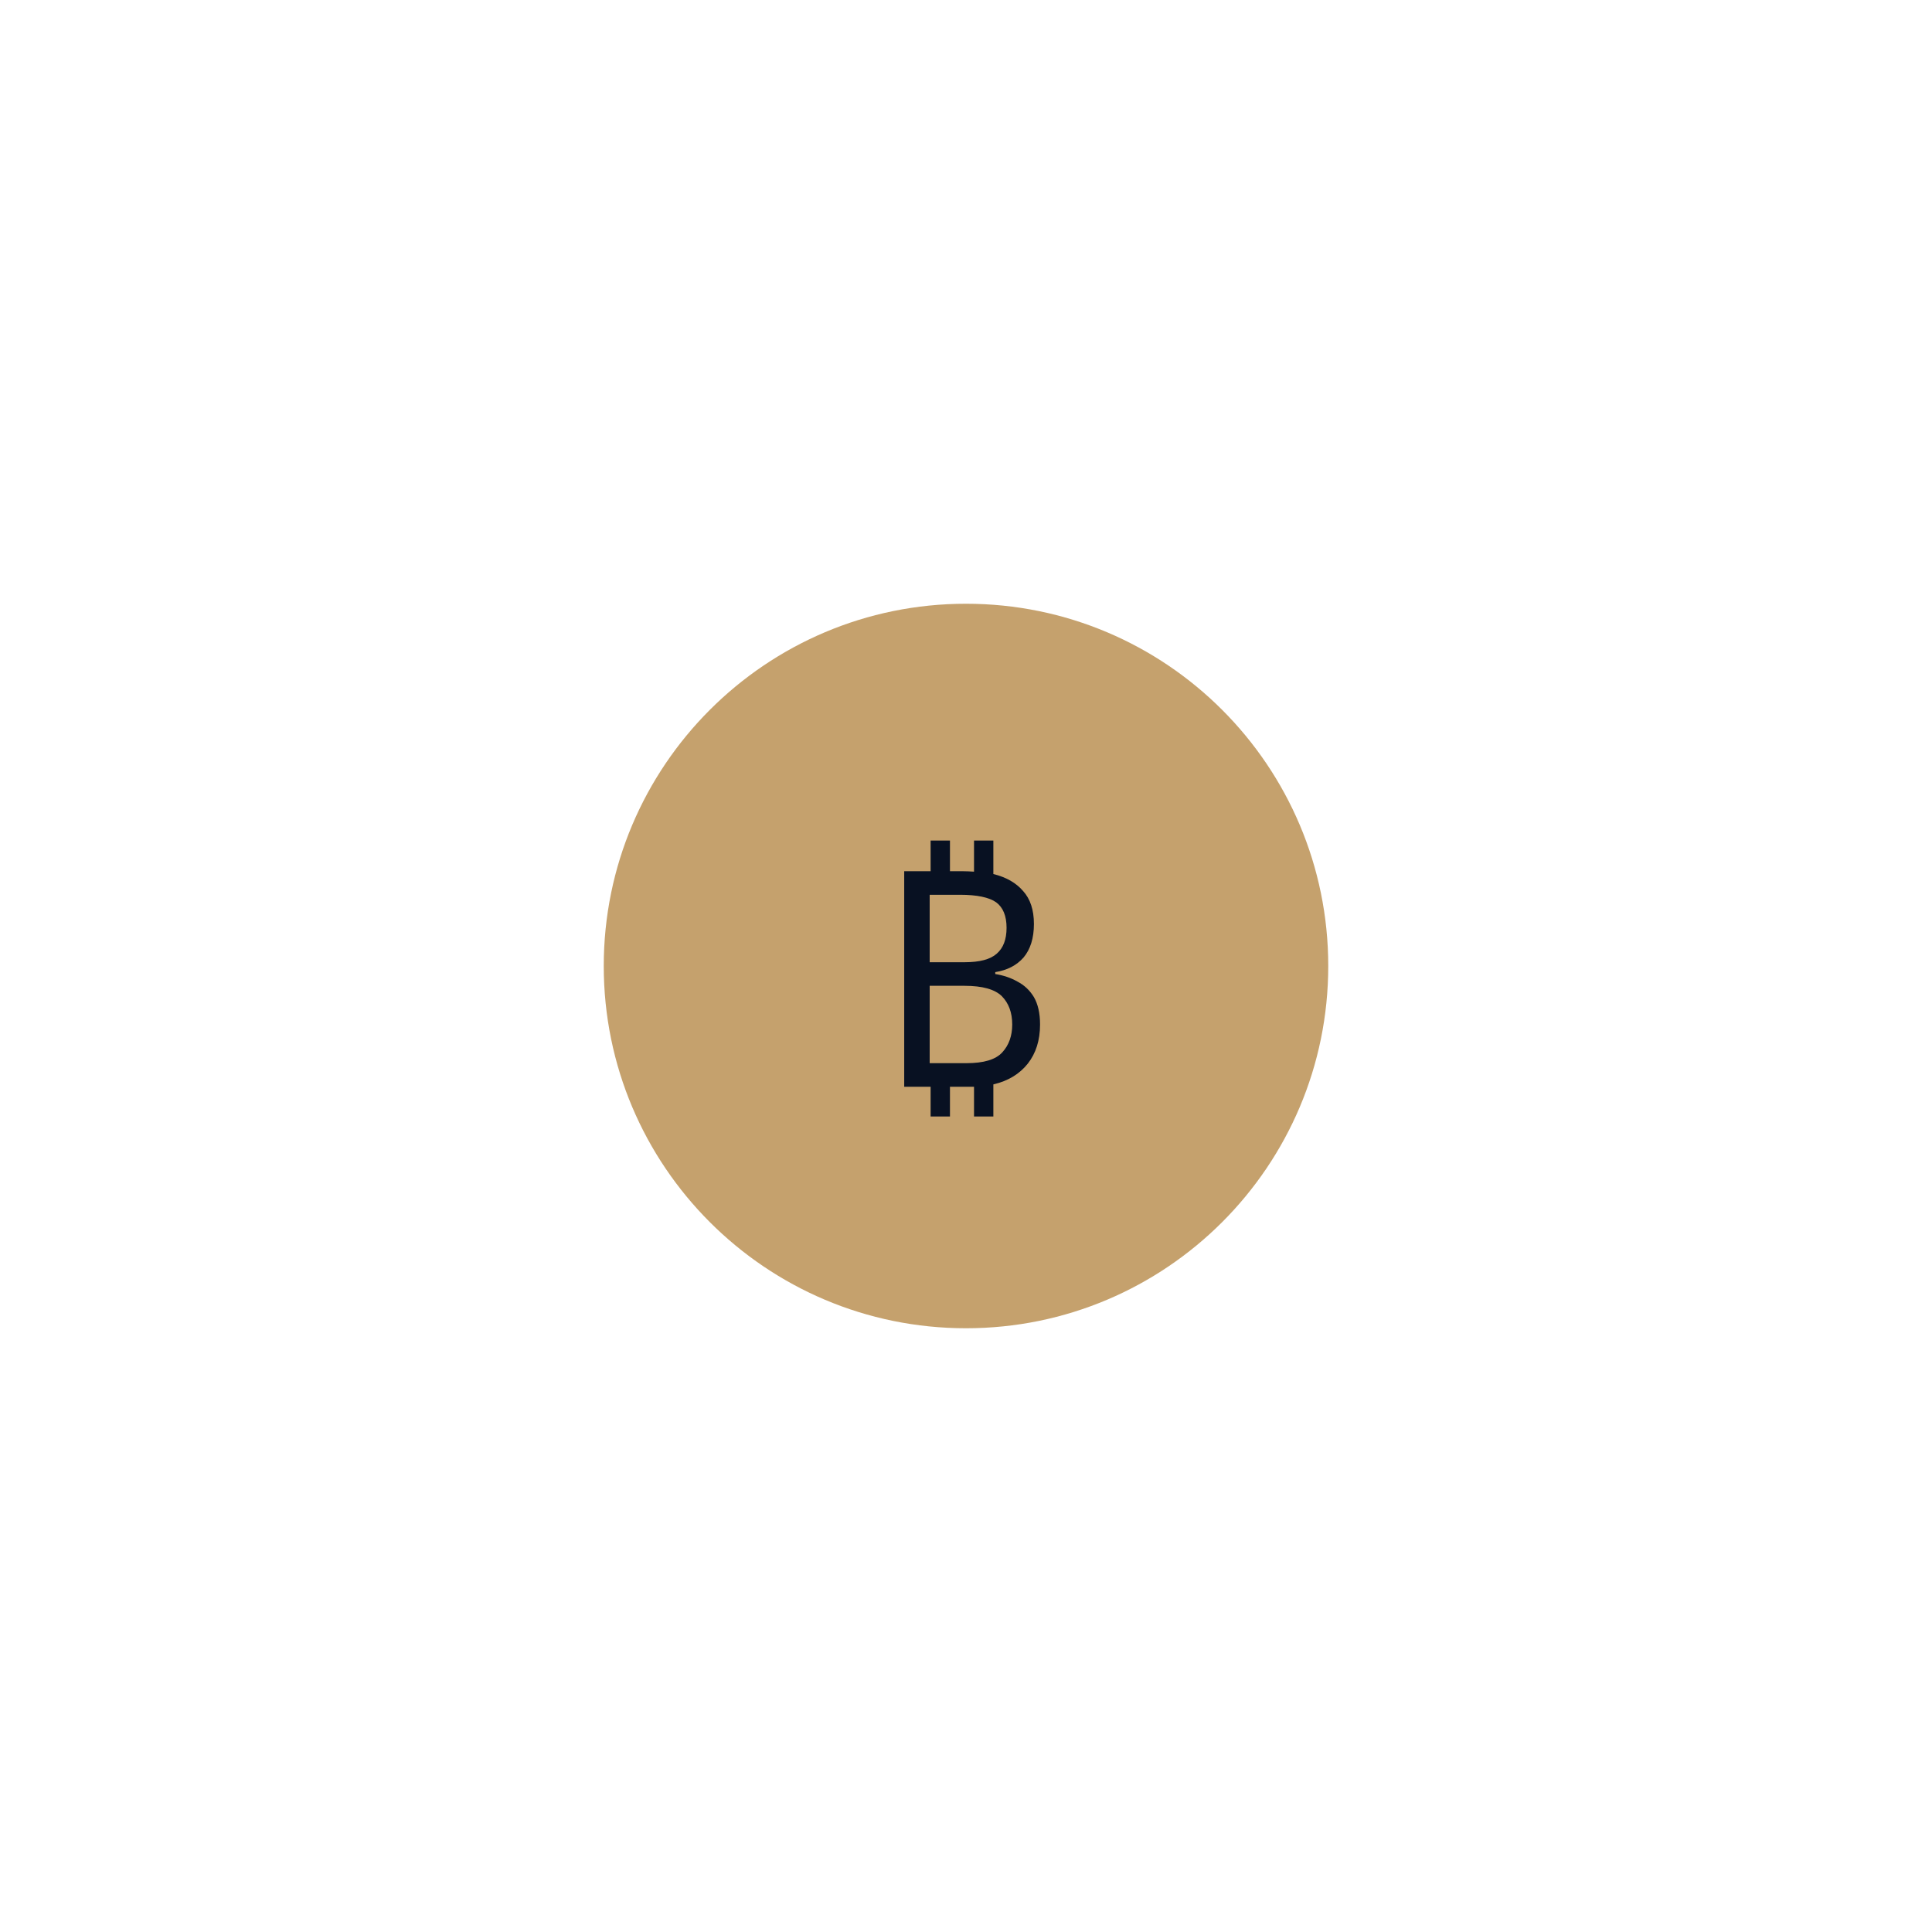
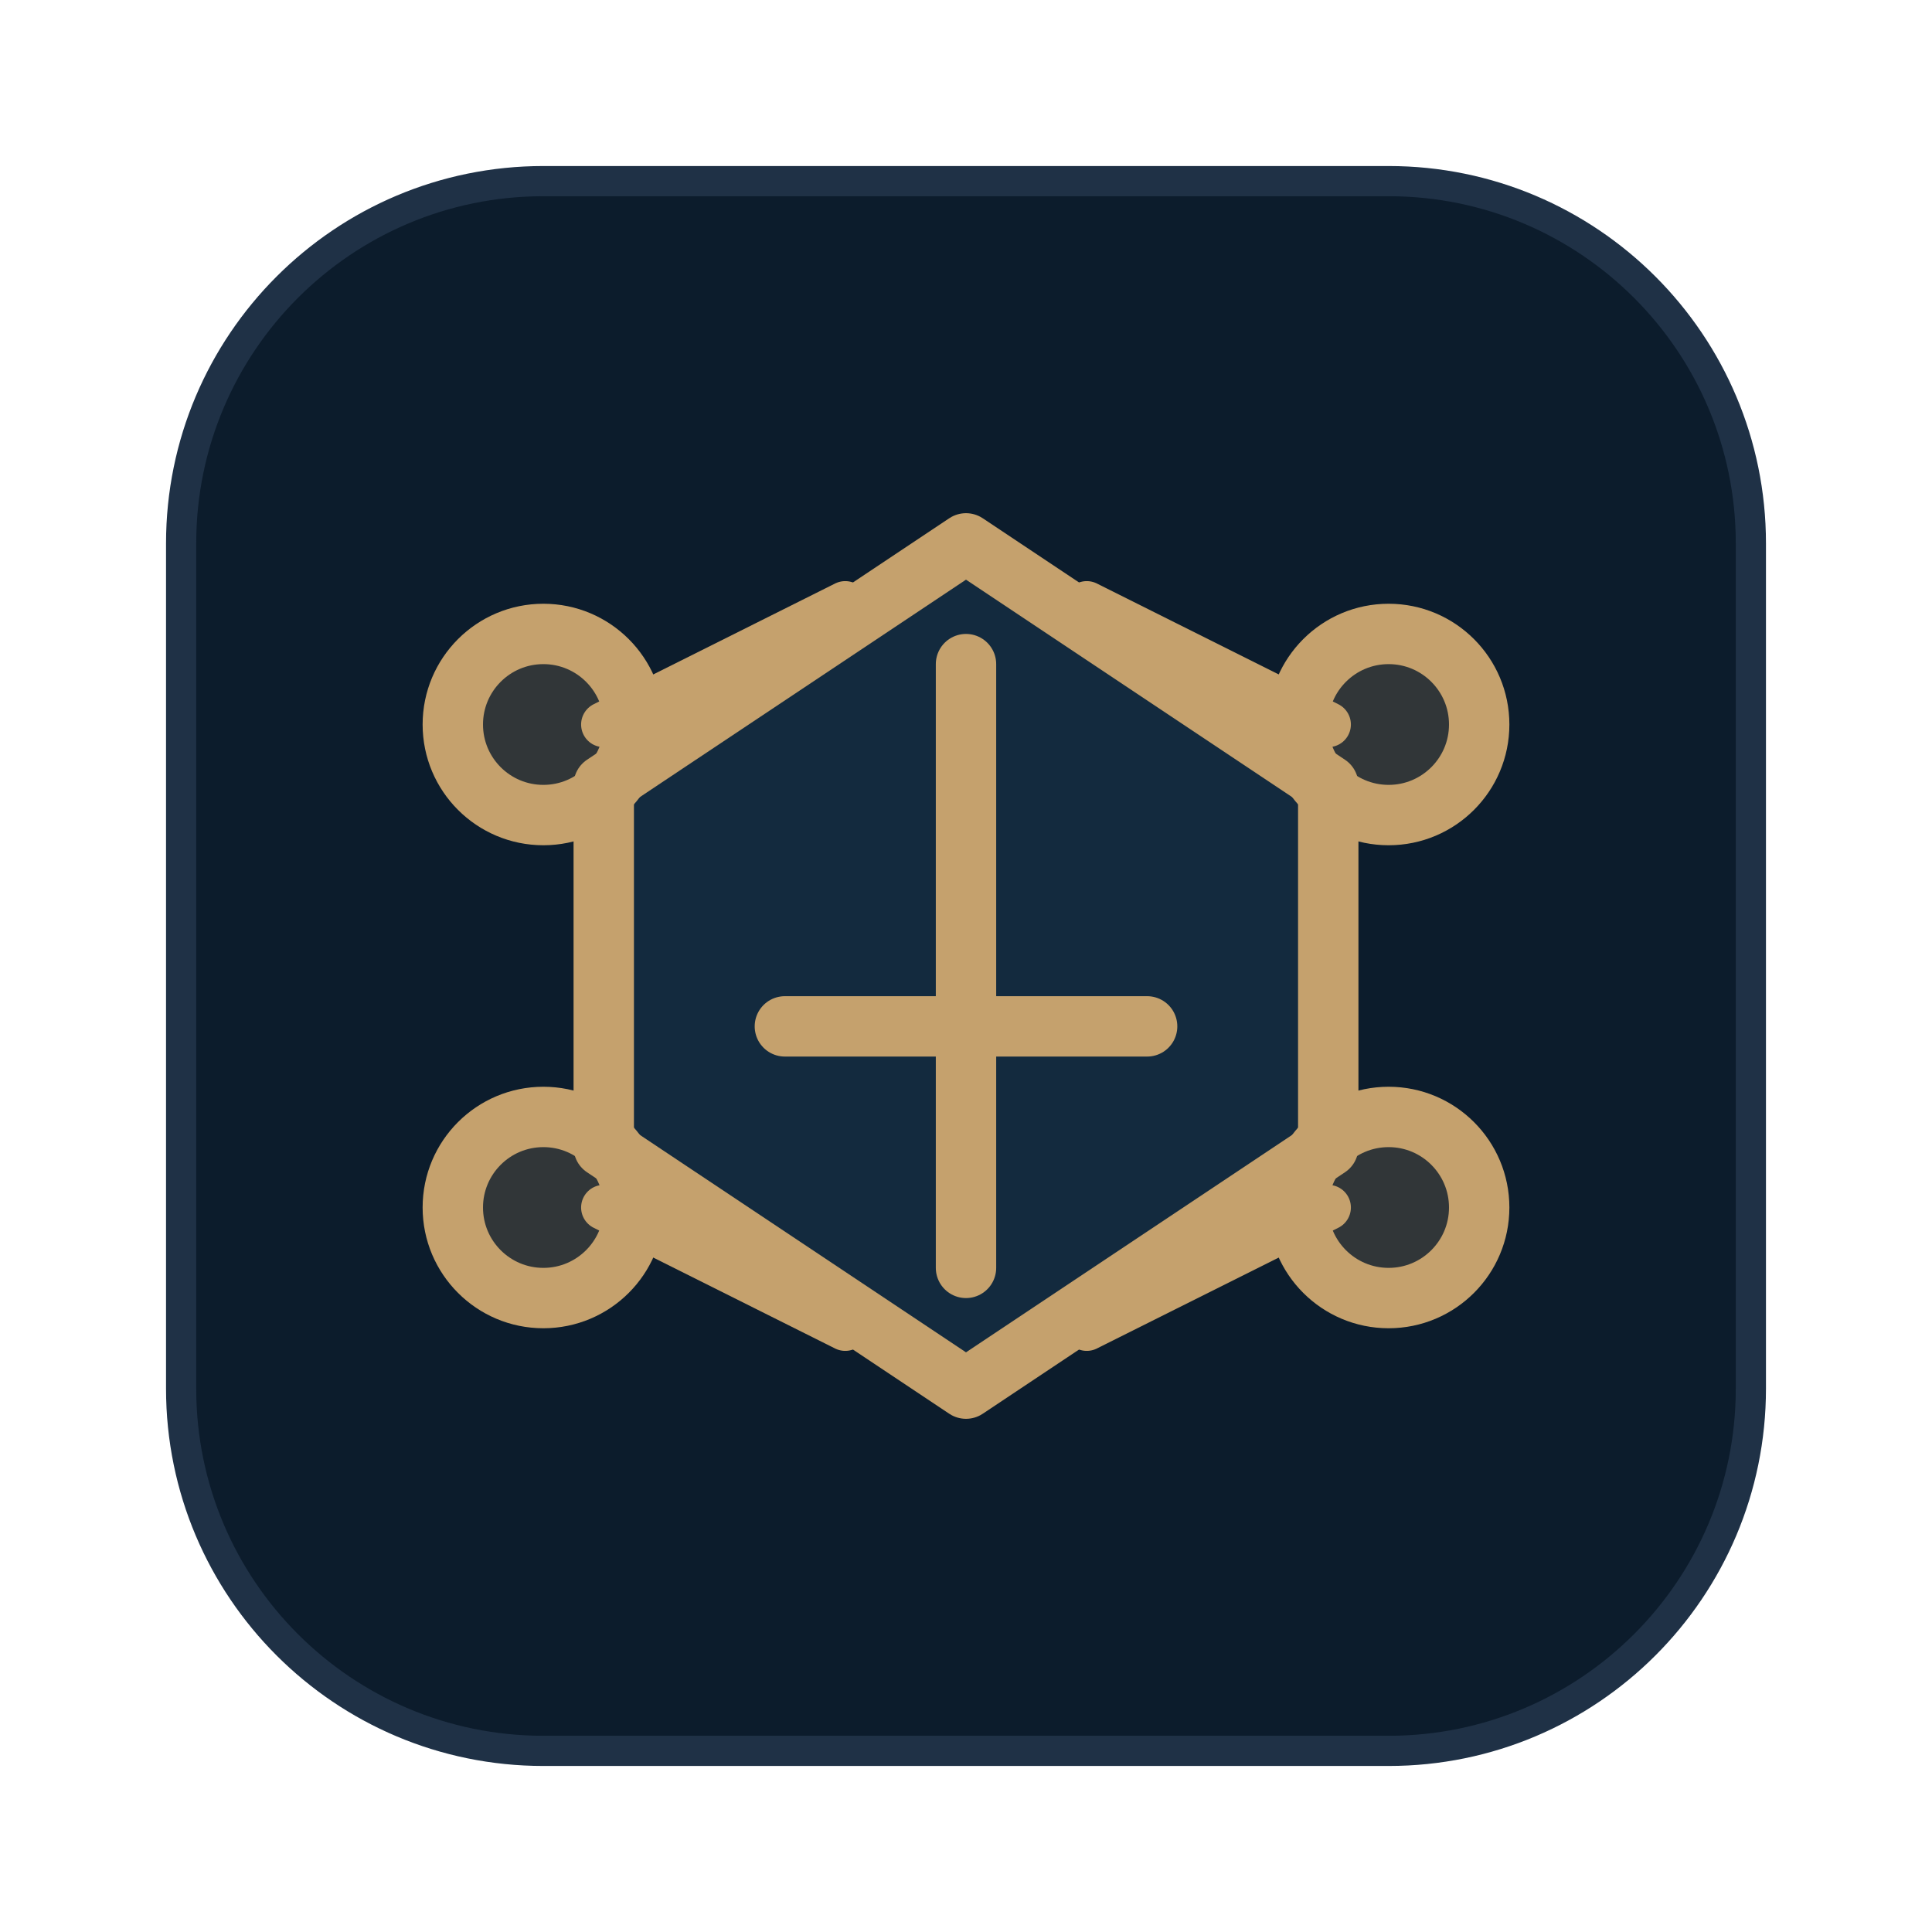
<svg xmlns="http://www.w3.org/2000/svg" viewBox="0 0 64 64" fill="none">
-   <circle cx="32" cy="32" r="12" fill="#C5A16D" />
-   <text x="32" y="36" text-anchor="middle" font-size="10" fill="#081122" font-family="monospace">₿</text>
+   <rect x="6" y="6" width="52" height="52" rx="12" fill="#0C1C2C" stroke="#1F3146" />
+   <path d="M32 18 44 26v12L32 46 20 38V26l12-8Z" fill="#132A3E" stroke="#C5A16D" stroke-width="2" stroke-linejoin="round" />
+   <path d="M32 22v20m-6-8h12" stroke="#C5A16D" stroke-width="2" stroke-linecap="round" />
+   <circle cx="18" cy="24" r="3" fill="#C5A16D" fill-opacity="0.2" stroke="#C5A16D" stroke-width="2" />
+   <circle cx="46" cy="24" r="3" fill="#C5A16D" fill-opacity="0.2" stroke="#C5A16D" stroke-width="2" />
+   <circle cx="18" cy="40" r="3" fill="#C5A16D" fill-opacity="0.2" stroke="#C5A16D" stroke-width="2" />
+   <circle cx="46" cy="40" r="3" fill="#C5A16D" fill-opacity="0.2" stroke="#C5A16D" stroke-width="2" />
+   <path d="M20 24l8-4m8 0 8 4m0 16-8 4m-8 0-8-4" stroke="#C5A16D" stroke-width="1.5" stroke-linecap="round" />
</svg>
